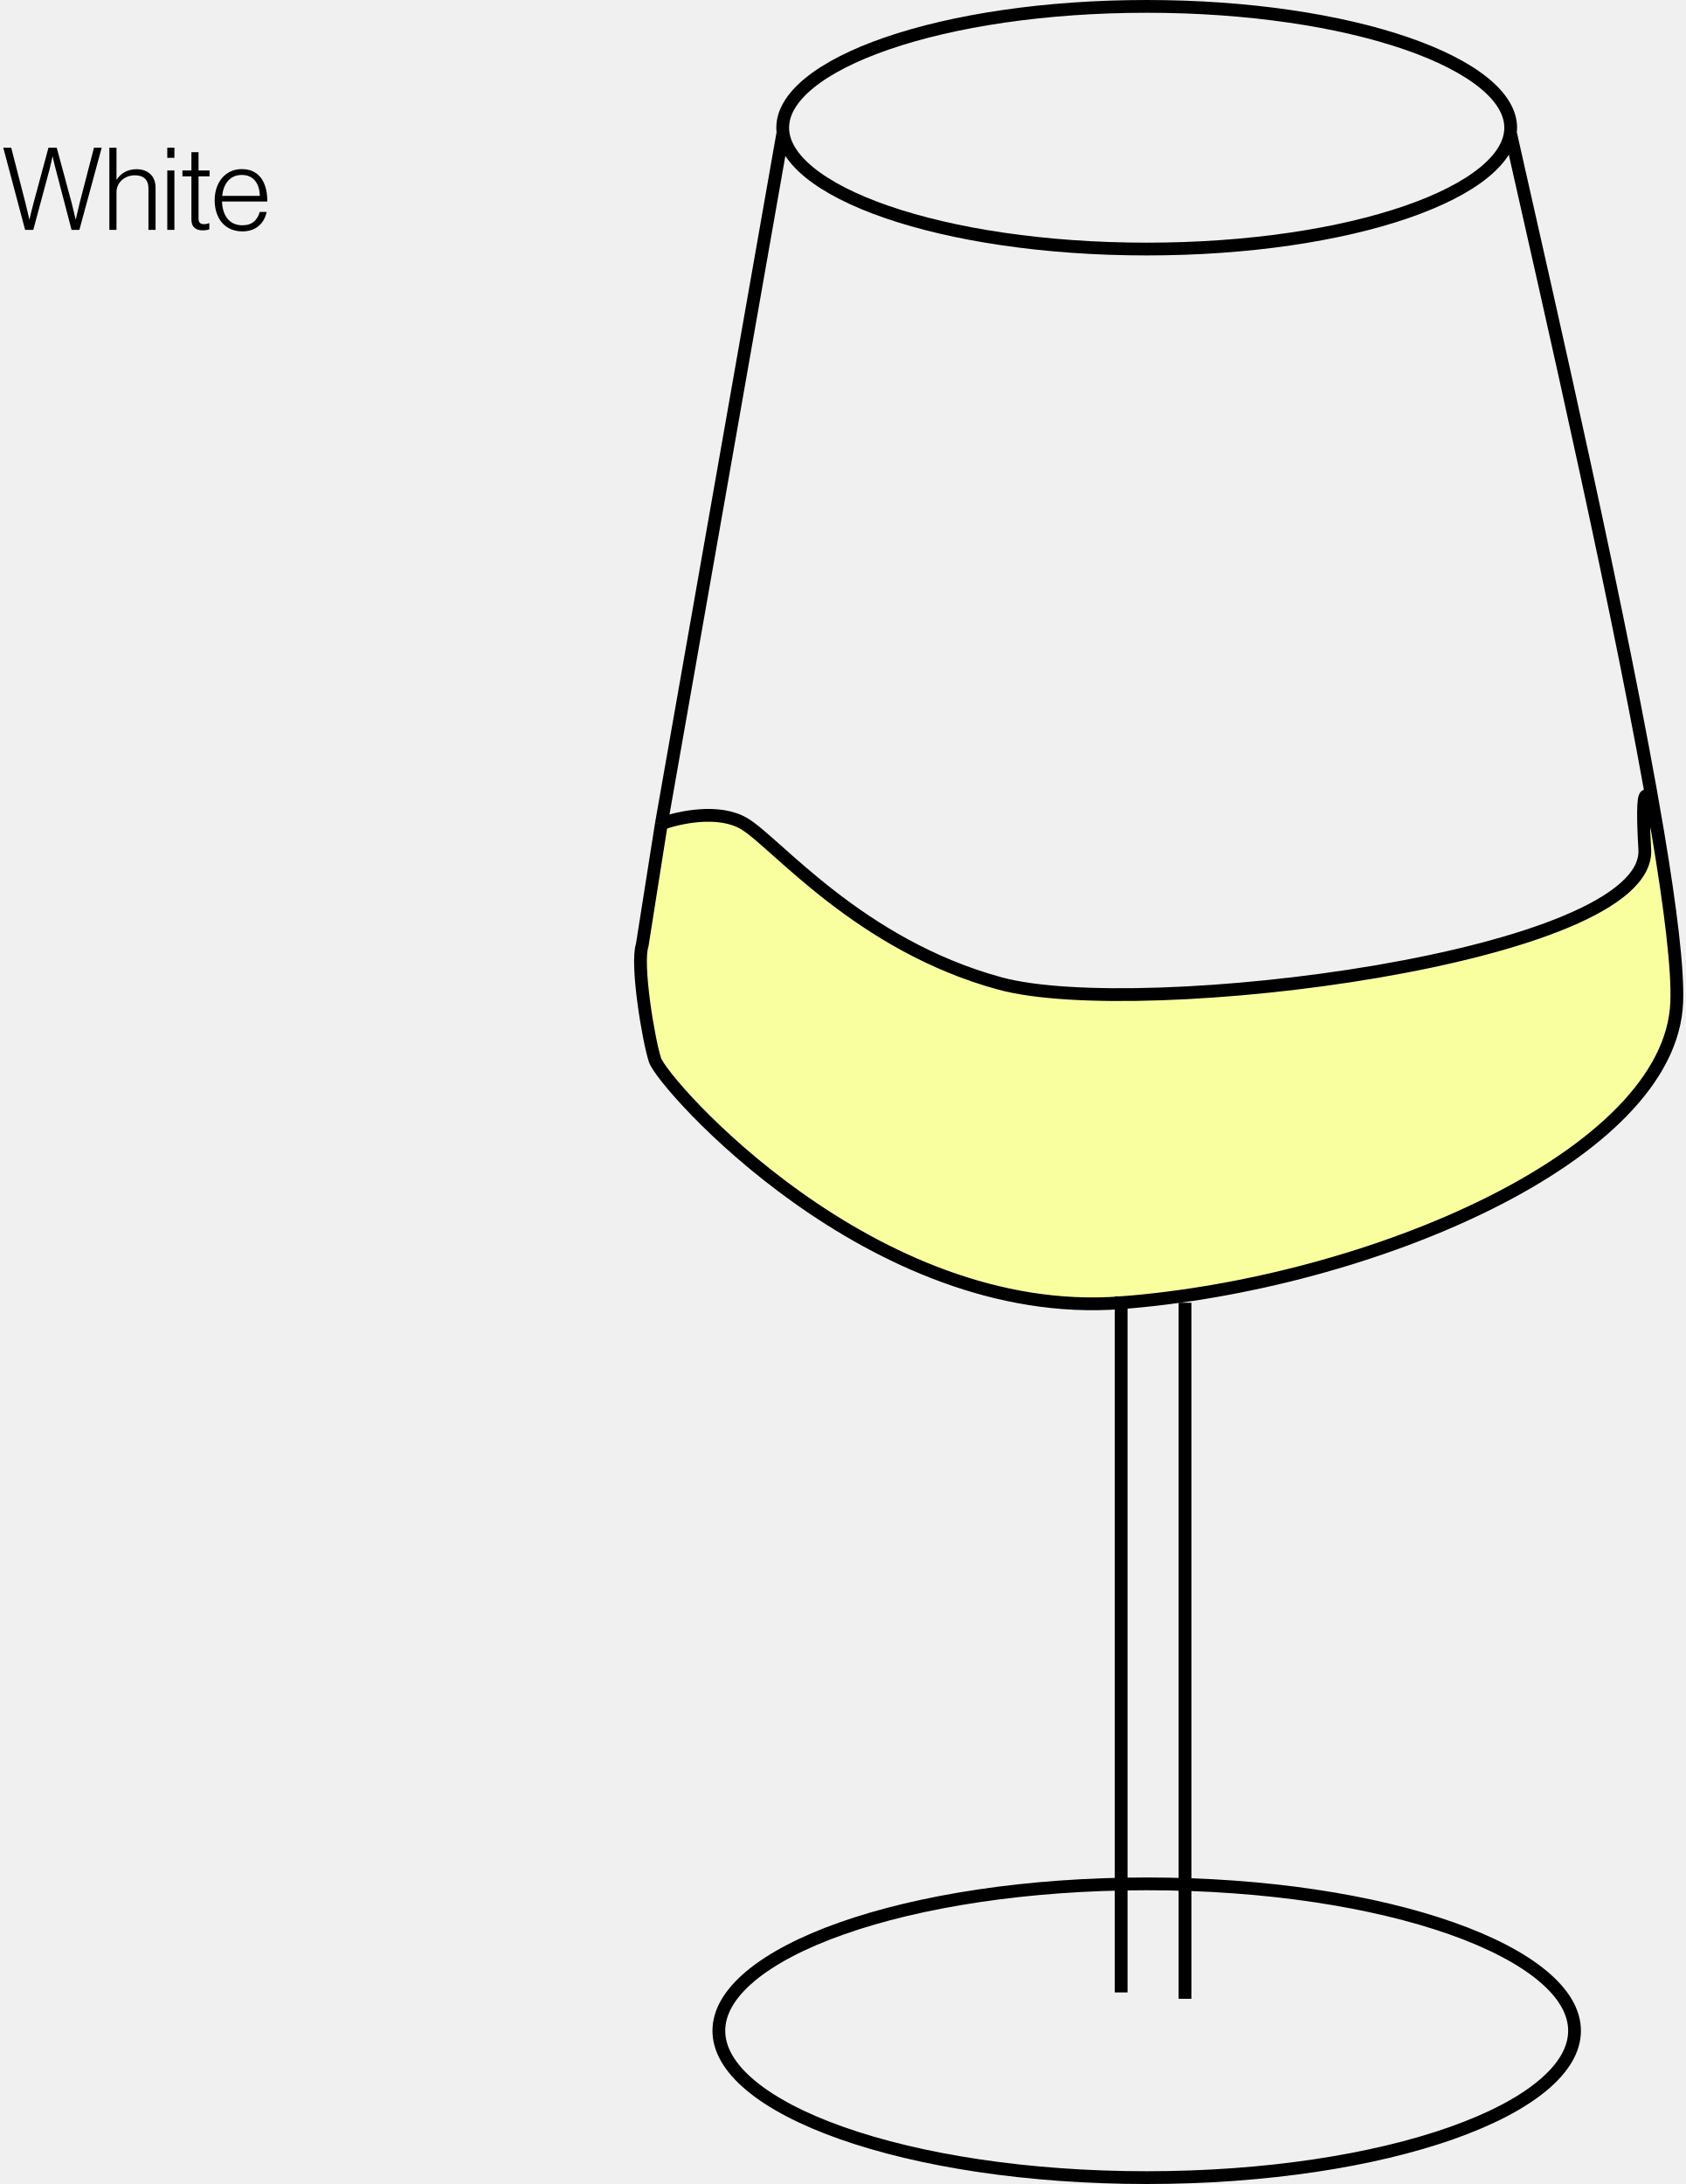
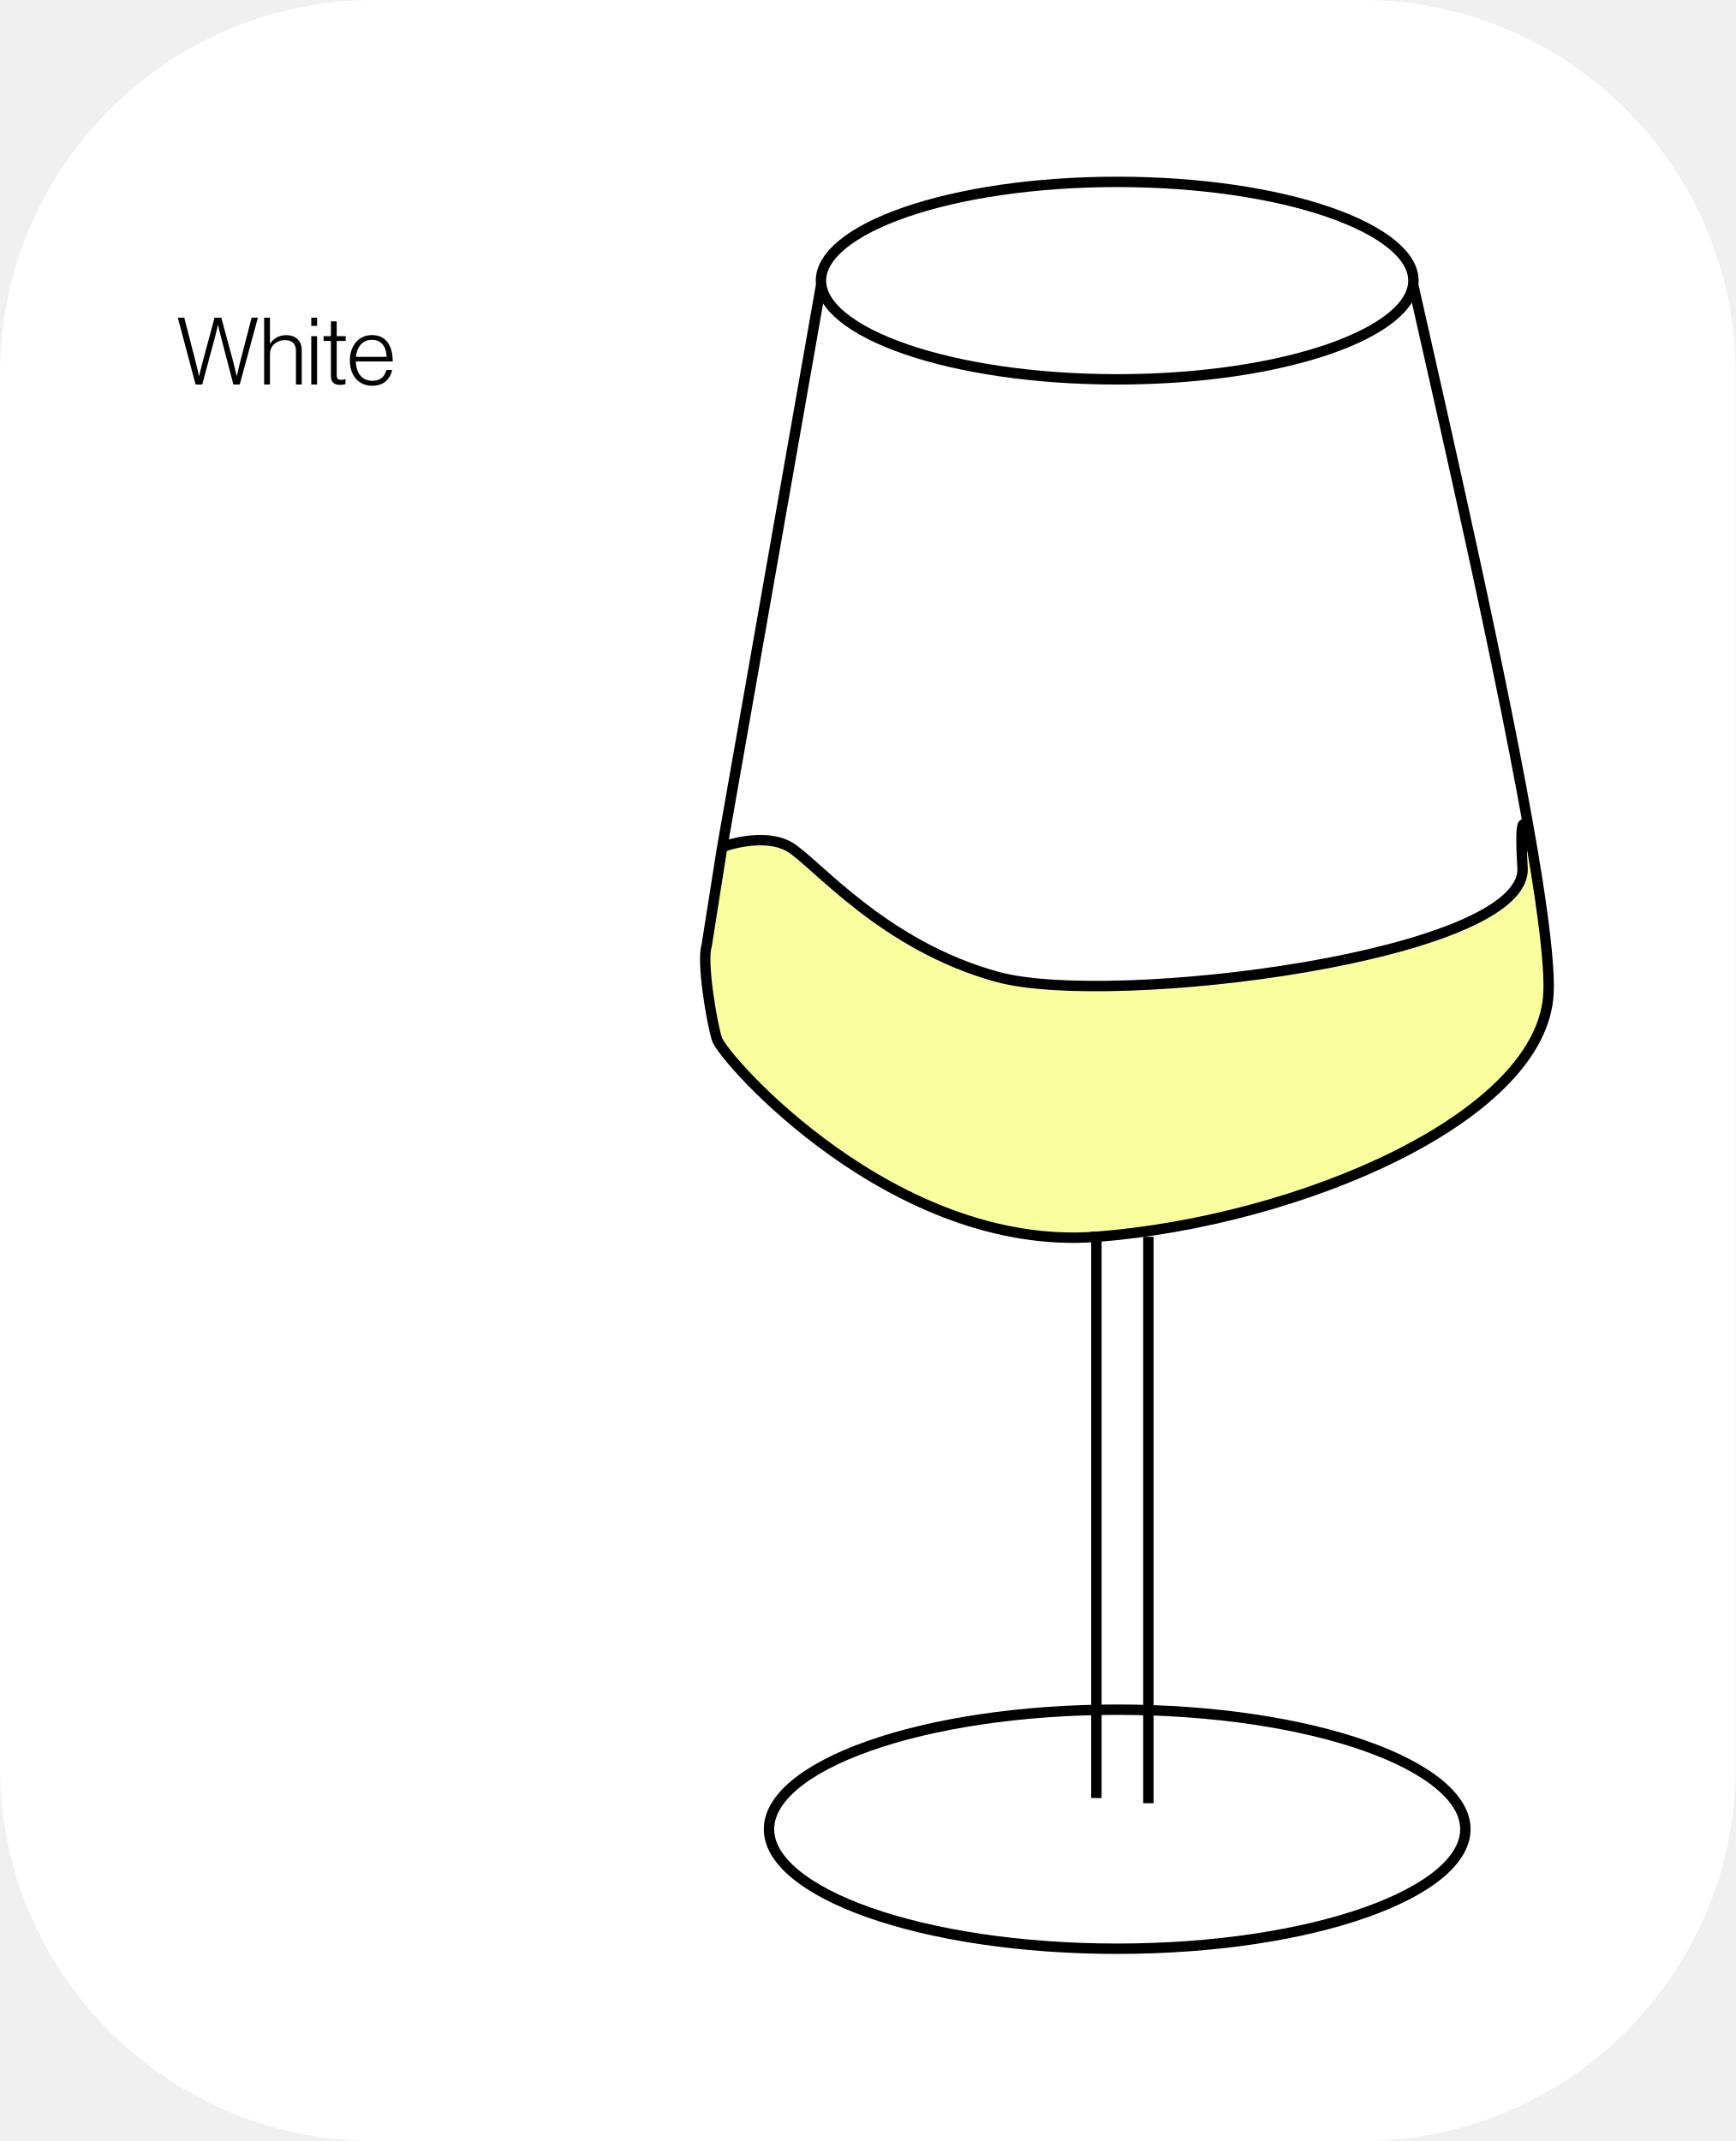
- <svg xmlns="http://www.w3.org/2000/svg" width="132" height="171" viewBox="0 0 132 171" fill="none">
-   <path d="M1.967 18L0.257 11.565H0.878L1.994 15.903C2.12 16.38 2.291 17.172 2.291 17.172H2.309C2.309 17.172 2.489 16.398 2.615 15.939L3.794 11.565H4.442L5.621 15.93C5.738 16.389 5.918 17.172 5.918 17.172H5.936C5.936 17.172 6.116 16.38 6.233 15.903L7.358 11.565H7.961L6.215 18H5.603L4.379 13.311C4.262 12.906 4.127 12.267 4.127 12.267H4.109C4.109 12.267 3.974 12.897 3.866 13.311L2.606 18H1.967ZM8.563 18V11.565H9.121V14.058H9.139C9.454 13.59 9.958 13.248 10.696 13.248C11.56 13.248 12.181 13.761 12.181 14.697V18H11.623V14.751C11.623 14.049 11.218 13.725 10.561 13.725C9.769 13.725 9.121 14.283 9.121 15.048V18H8.563ZM13.098 18V13.347H13.656V18H13.098ZM13.098 12.357V11.565H13.656V12.357H13.098ZM15.878 18.036C15.347 18.036 14.987 17.793 14.987 17.199V13.806H14.285V13.347H14.987V11.916H15.545V13.347H16.409V13.806H15.545V17.109C15.545 17.442 15.698 17.55 15.995 17.55C16.121 17.55 16.283 17.514 16.364 17.478H16.391V17.955C16.238 18.009 16.076 18.036 15.878 18.036ZM18.979 18.117C17.584 18.117 16.809 17.073 16.809 15.678C16.809 14.283 17.646 13.239 18.933 13.239C20.427 13.239 20.941 14.472 20.931 15.777H17.386C17.413 16.821 17.916 17.64 18.979 17.64C19.753 17.64 20.157 17.226 20.337 16.596H20.878C20.68 17.514 20.023 18.117 18.979 18.117ZM17.395 15.336H20.346C20.32 14.418 19.887 13.698 18.933 13.698C17.988 13.698 17.494 14.409 17.395 15.336Z" fill="black" />
-   <path d="M123.285 159C123.285 160.45 122.453 161.901 120.792 163.287C119.134 164.671 116.705 165.939 113.66 167.014C107.573 169.162 99.132 170.5 89.785 170.5C80.437 170.5 71.996 169.162 65.909 167.014C62.864 165.939 60.435 164.671 58.777 163.287C57.116 161.901 56.285 160.45 56.285 159C56.285 157.55 57.116 156.099 58.777 154.713C60.435 153.329 62.864 152.061 65.909 150.986C71.996 148.838 80.437 147.5 89.785 147.5C99.132 147.5 107.573 148.838 113.66 150.986C116.705 152.061 119.134 153.329 120.792 154.713C122.453 156.099 123.285 157.55 123.285 159Z" stroke="black" />
-   <path d="M118.285 10C118.285 11.169 117.599 12.356 116.19 13.505C114.785 14.65 112.722 15.704 110.128 16.598C104.945 18.386 97.753 19.5 89.785 19.5C81.817 19.5 74.624 18.386 69.442 16.598C66.848 15.704 64.784 14.65 63.38 13.505C61.971 12.356 61.285 11.169 61.285 10C61.285 8.831 61.971 7.644 63.38 6.495C64.784 5.35 66.848 4.296 69.442 3.402C74.624 1.614 81.817 0.5 89.785 0.5C97.753 0.5 104.945 1.614 110.128 3.402C112.722 4.296 114.785 5.35 116.19 6.495C117.599 7.644 118.285 8.831 118.285 10Z" stroke="black" />
-   <path d="M51.286 83C50.786 81.5 49.785 75.5 50.285 74L51.785 64.5C53.118 64 56.285 63.3 58.285 64.5C60.785 66 67.285 74 78.285 77C89.285 80 129.285 75 128.785 66.5C128.385 59.7 129.277 62.667 129.773 65C130.791 71.046 131.394 75.891 131.285 78.5C130.785 90.5 107.285 100.5 87.785 102C68.285 103.5 51.918 84.897 51.286 83Z" fill="#F9FF9E" />
-   <path d="M118.286 10.5C121.32 23.973 127.042 48.796 129.773 65M51.785 64.5L50.285 74C49.785 75.5 50.786 81.5 51.286 83C51.918 84.897 68.285 103.5 87.785 102C107.285 100.5 130.785 90.5 131.285 78.5C131.394 75.891 130.791 71.046 129.773 65M51.785 64.5C53.118 64 56.285 63.3 58.285 64.5C60.785 66 67.285 74 78.285 77C89.285 80 129.285 75 128.785 66.5C128.385 59.7 129.277 62.667 129.773 65M51.785 64.5L61.285 10.5" stroke="black" />
-   <path d="M87.785 156V101.5" stroke="black" />
-   <path d="M92.785 156.5V102" stroke="black" />
+ <svg xmlns="http://www.w3.org/2000/svg" width="167" height="206" viewBox="0 0 167 206" fill="none">
+   <rect width="167" height="206" rx="36" fill="white" />
+   <path d="M18.818 37L17.108 30.565H17.729L18.845 34.903C18.971 35.38 19.142 36.172 19.142 36.172H19.16C19.16 36.172 19.34 35.398 19.466 34.939L20.645 30.565H21.293L22.472 34.93C22.589 35.389 22.769 36.172 22.769 36.172H22.787C22.787 36.172 22.967 35.38 23.084 34.903L24.209 30.565H24.812L23.066 37H22.454L21.23 32.311C21.113 31.906 20.978 31.267 20.978 31.267H20.96C20.96 31.267 20.825 31.897 20.717 32.311L19.457 37H18.818ZM25.414 37V30.565H25.972V33.058H25.99C26.305 32.59 26.809 32.248 27.547 32.248C28.411 32.248 29.032 32.761 29.032 33.697V37H28.474V33.751C28.474 33.049 28.069 32.725 27.412 32.725C26.62 32.725 25.972 33.283 25.972 34.048V37H25.414ZM29.949 37V32.347H30.507V37H29.949ZM29.949 31.357V30.565H30.507V31.357H29.949ZM32.729 37.036C32.198 37.036 31.838 36.793 31.838 36.199V32.806H31.136V32.347H31.838V30.916H32.396V32.347H33.26V32.806H32.396V36.109C32.396 36.442 32.549 36.55 32.846 36.55C32.972 36.55 33.134 36.514 33.215 36.478H33.242V36.955C33.089 37.009 32.927 37.036 32.729 37.036ZM35.83 37.117C34.434 37.117 33.66 36.073 33.66 34.678C33.66 33.283 34.498 32.239 35.785 32.239C37.279 32.239 37.791 33.472 37.782 34.777H34.236C34.264 35.821 34.767 36.64 35.83 36.64C36.603 36.64 37.008 36.226 37.188 35.596H37.728C37.531 36.514 36.873 37.117 35.83 37.117ZM34.245 34.336H37.197C37.17 33.418 36.739 32.698 35.785 32.698C34.84 32.698 34.344 33.409 34.245 34.336Z" fill="black" />
+   <path d="M140.987 176C140.987 177.45 140.155 178.901 138.495 180.287C136.837 181.671 134.408 182.939 131.362 184.014C125.276 186.162 116.834 187.5 107.487 187.5C98.139 187.5 89.698 186.162 83.612 184.014C80.566 182.939 78.137 181.671 76.479 180.287C74.818 178.901 73.987 177.45 73.987 176C73.987 174.55 74.818 173.099 76.479 171.713C78.137 170.329 80.566 169.061 83.612 167.986C89.698 165.838 98.139 164.5 107.487 164.5C116.834 164.5 125.276 165.838 131.362 167.986C134.408 169.061 136.837 170.329 138.495 171.713C140.155 173.099 140.987 174.55 140.987 176Z" stroke="black" />
+   <path d="M135.987 27C135.987 28.169 135.301 29.356 133.892 30.505C132.487 31.65 130.424 32.704 127.83 33.598C122.647 35.386 115.455 36.5 107.487 36.5C99.519 36.5 92.327 35.386 87.144 33.598C84.55 32.704 82.487 31.65 81.082 30.505C79.673 29.356 78.987 28.169 78.987 27C78.987 25.831 79.673 24.644 81.082 23.495C82.487 22.35 84.55 21.296 87.144 20.402C92.327 18.614 99.519 17.5 107.487 17.5C115.455 17.5 122.647 18.614 127.83 20.402C130.424 21.296 132.487 22.35 133.892 23.495C135.301 24.644 135.987 25.831 135.987 27Z" stroke="black" />
+   <path d="M68.988 100C68.488 98.5 67.487 92.5 67.987 91L69.487 81.5C70.82 81 73.987 80.3 75.987 81.5C78.487 83 84.987 91 95.987 94C106.987 97 146.987 92 146.487 83.5C146.087 76.7 146.979 79.667 147.475 82C148.494 88.046 149.096 92.891 148.987 95.5C148.487 107.5 124.987 117.5 105.487 119C85.987 120.5 69.62 101.897 68.988 100Z" fill="#F9FF9E" />
+   <path d="M135.988 27.5C139.022 40.973 144.744 65.796 147.475 82M69.487 81.5L67.987 91C67.487 92.5 68.488 98.5 68.988 100C69.62 101.897 85.987 120.5 105.487 119C124.987 117.5 148.487 107.5 148.987 95.5C149.096 92.891 148.494 88.046 147.475 82M69.487 81.5C70.82 81 73.987 80.3 75.987 81.5C78.487 83 84.987 91 95.987 94C106.987 97 146.987 92 146.487 83.5C146.087 76.7 146.979 79.667 147.475 82M69.487 81.5L78.987 27.5" stroke="black" />
+   <path d="M105.487 173V118.5" stroke="black" />
+   <path d="M110.487 173.5V119" stroke="black" />
</svg>
